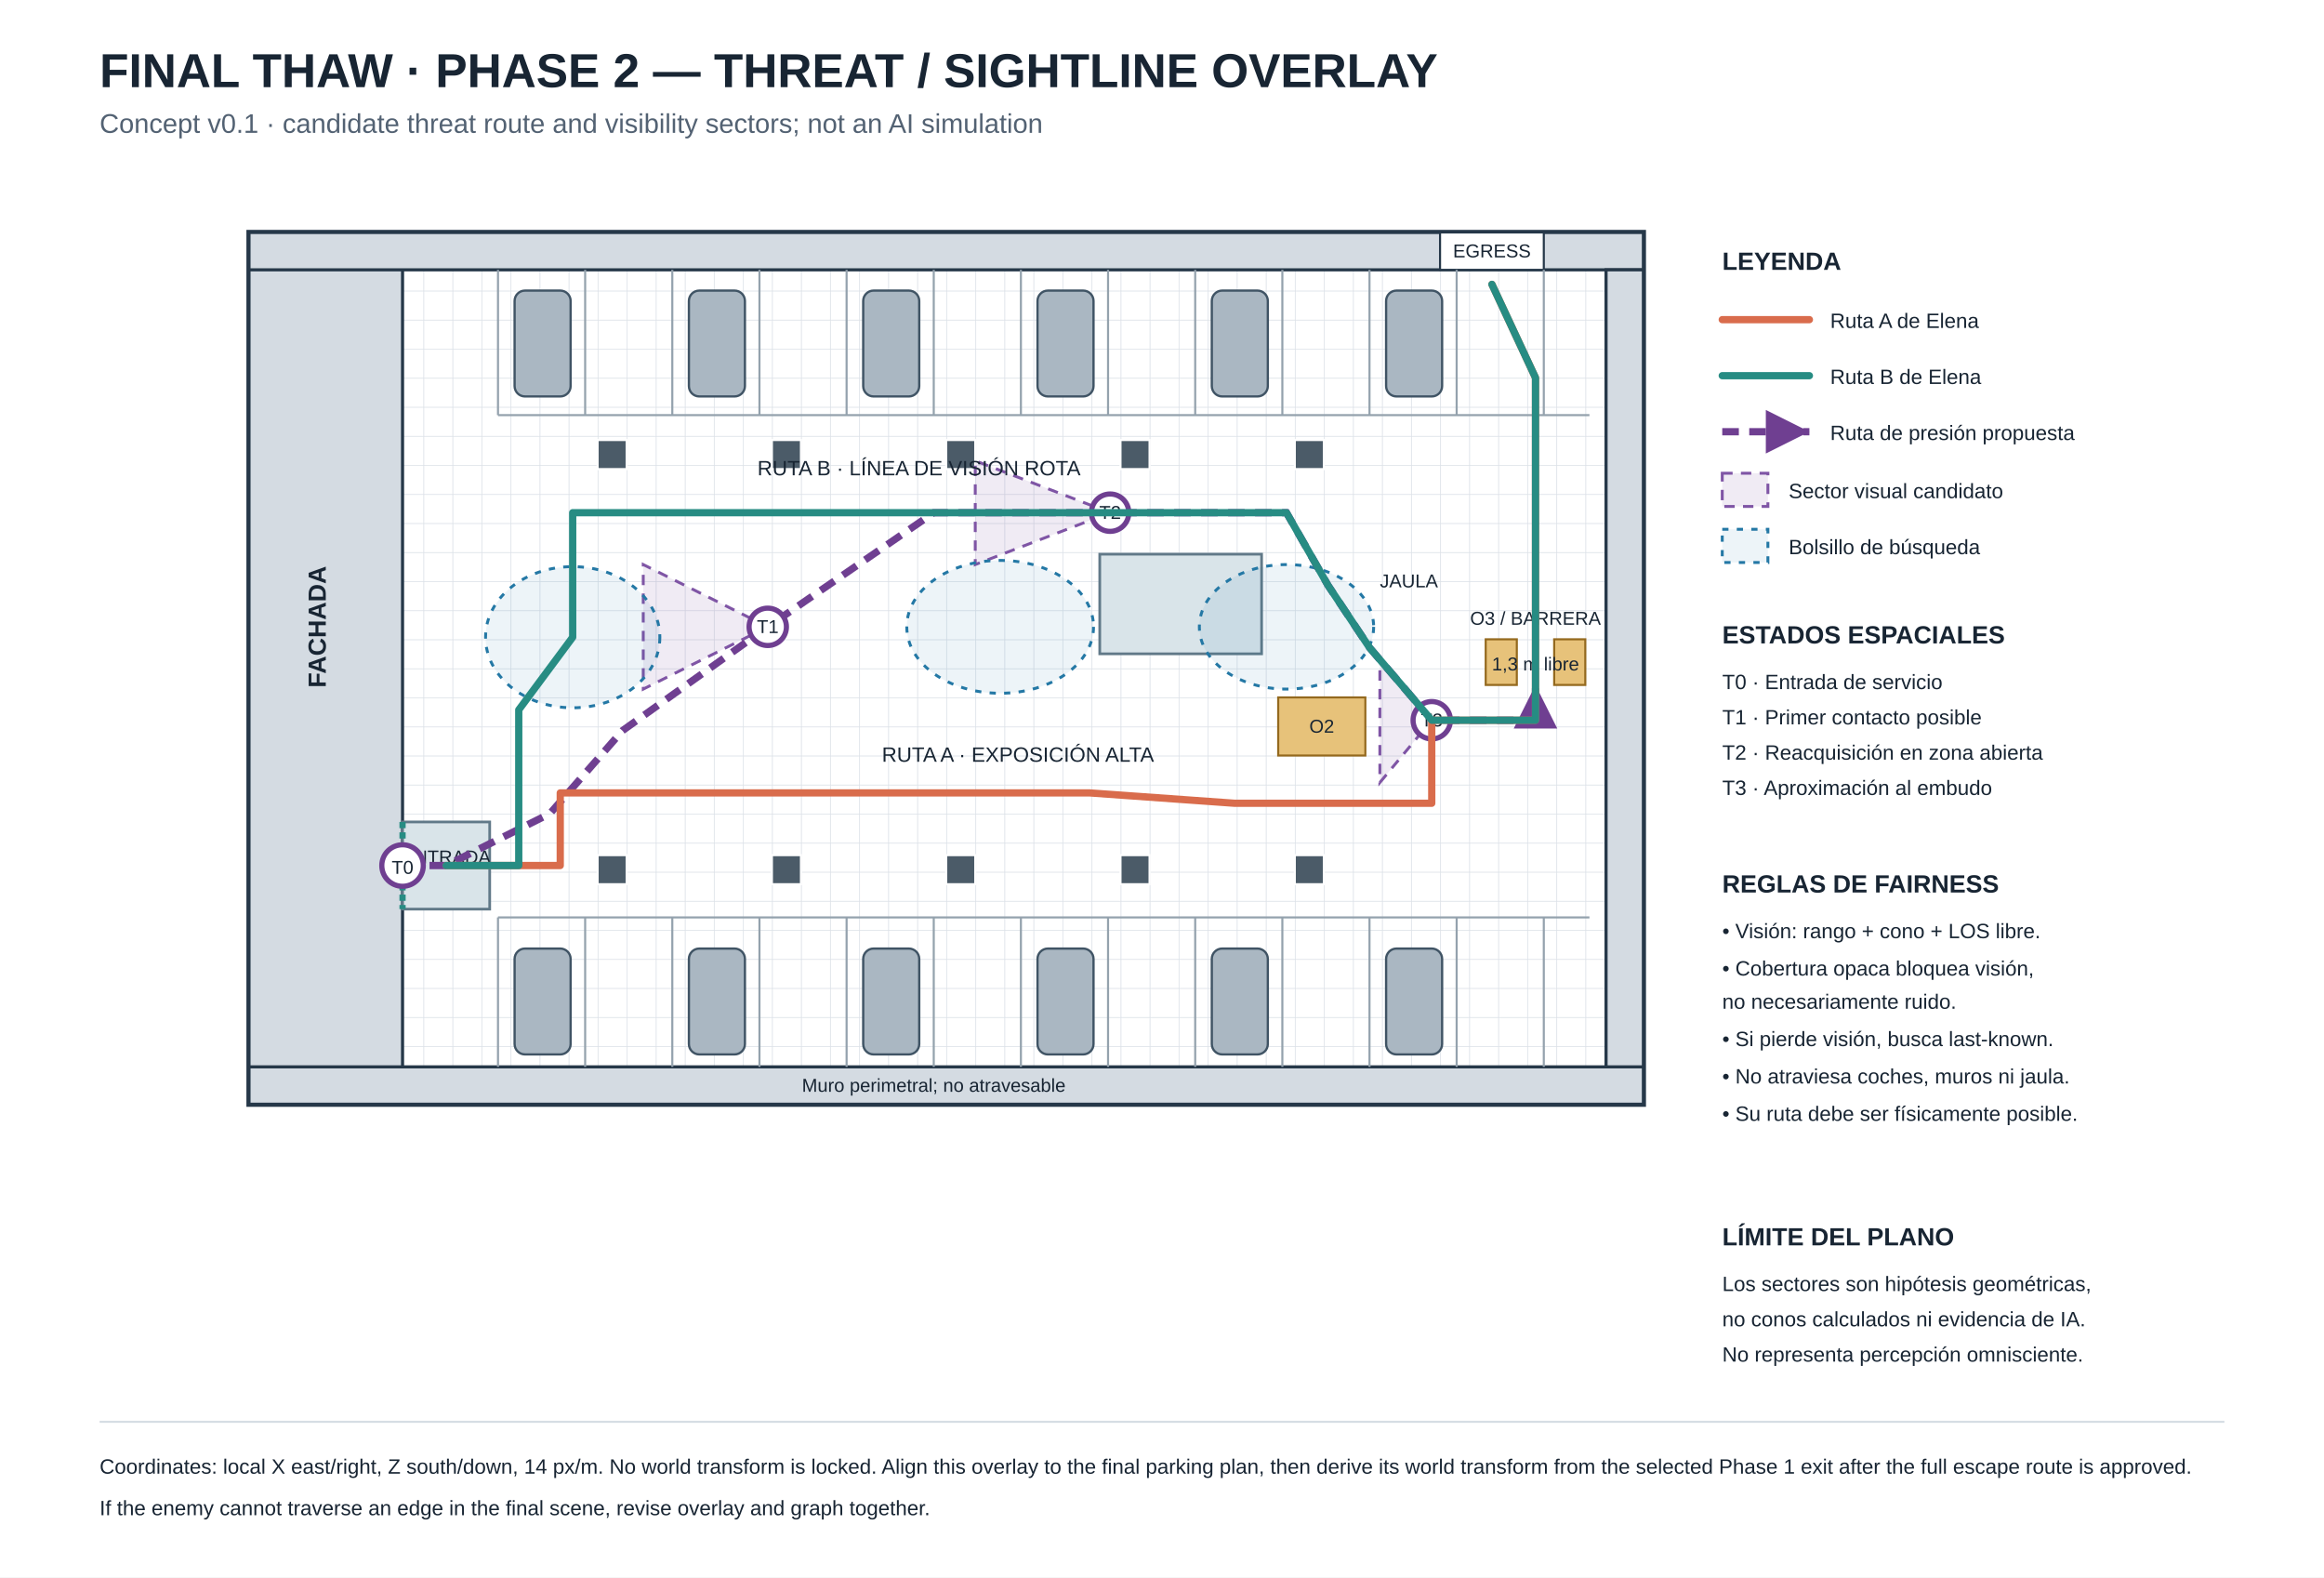
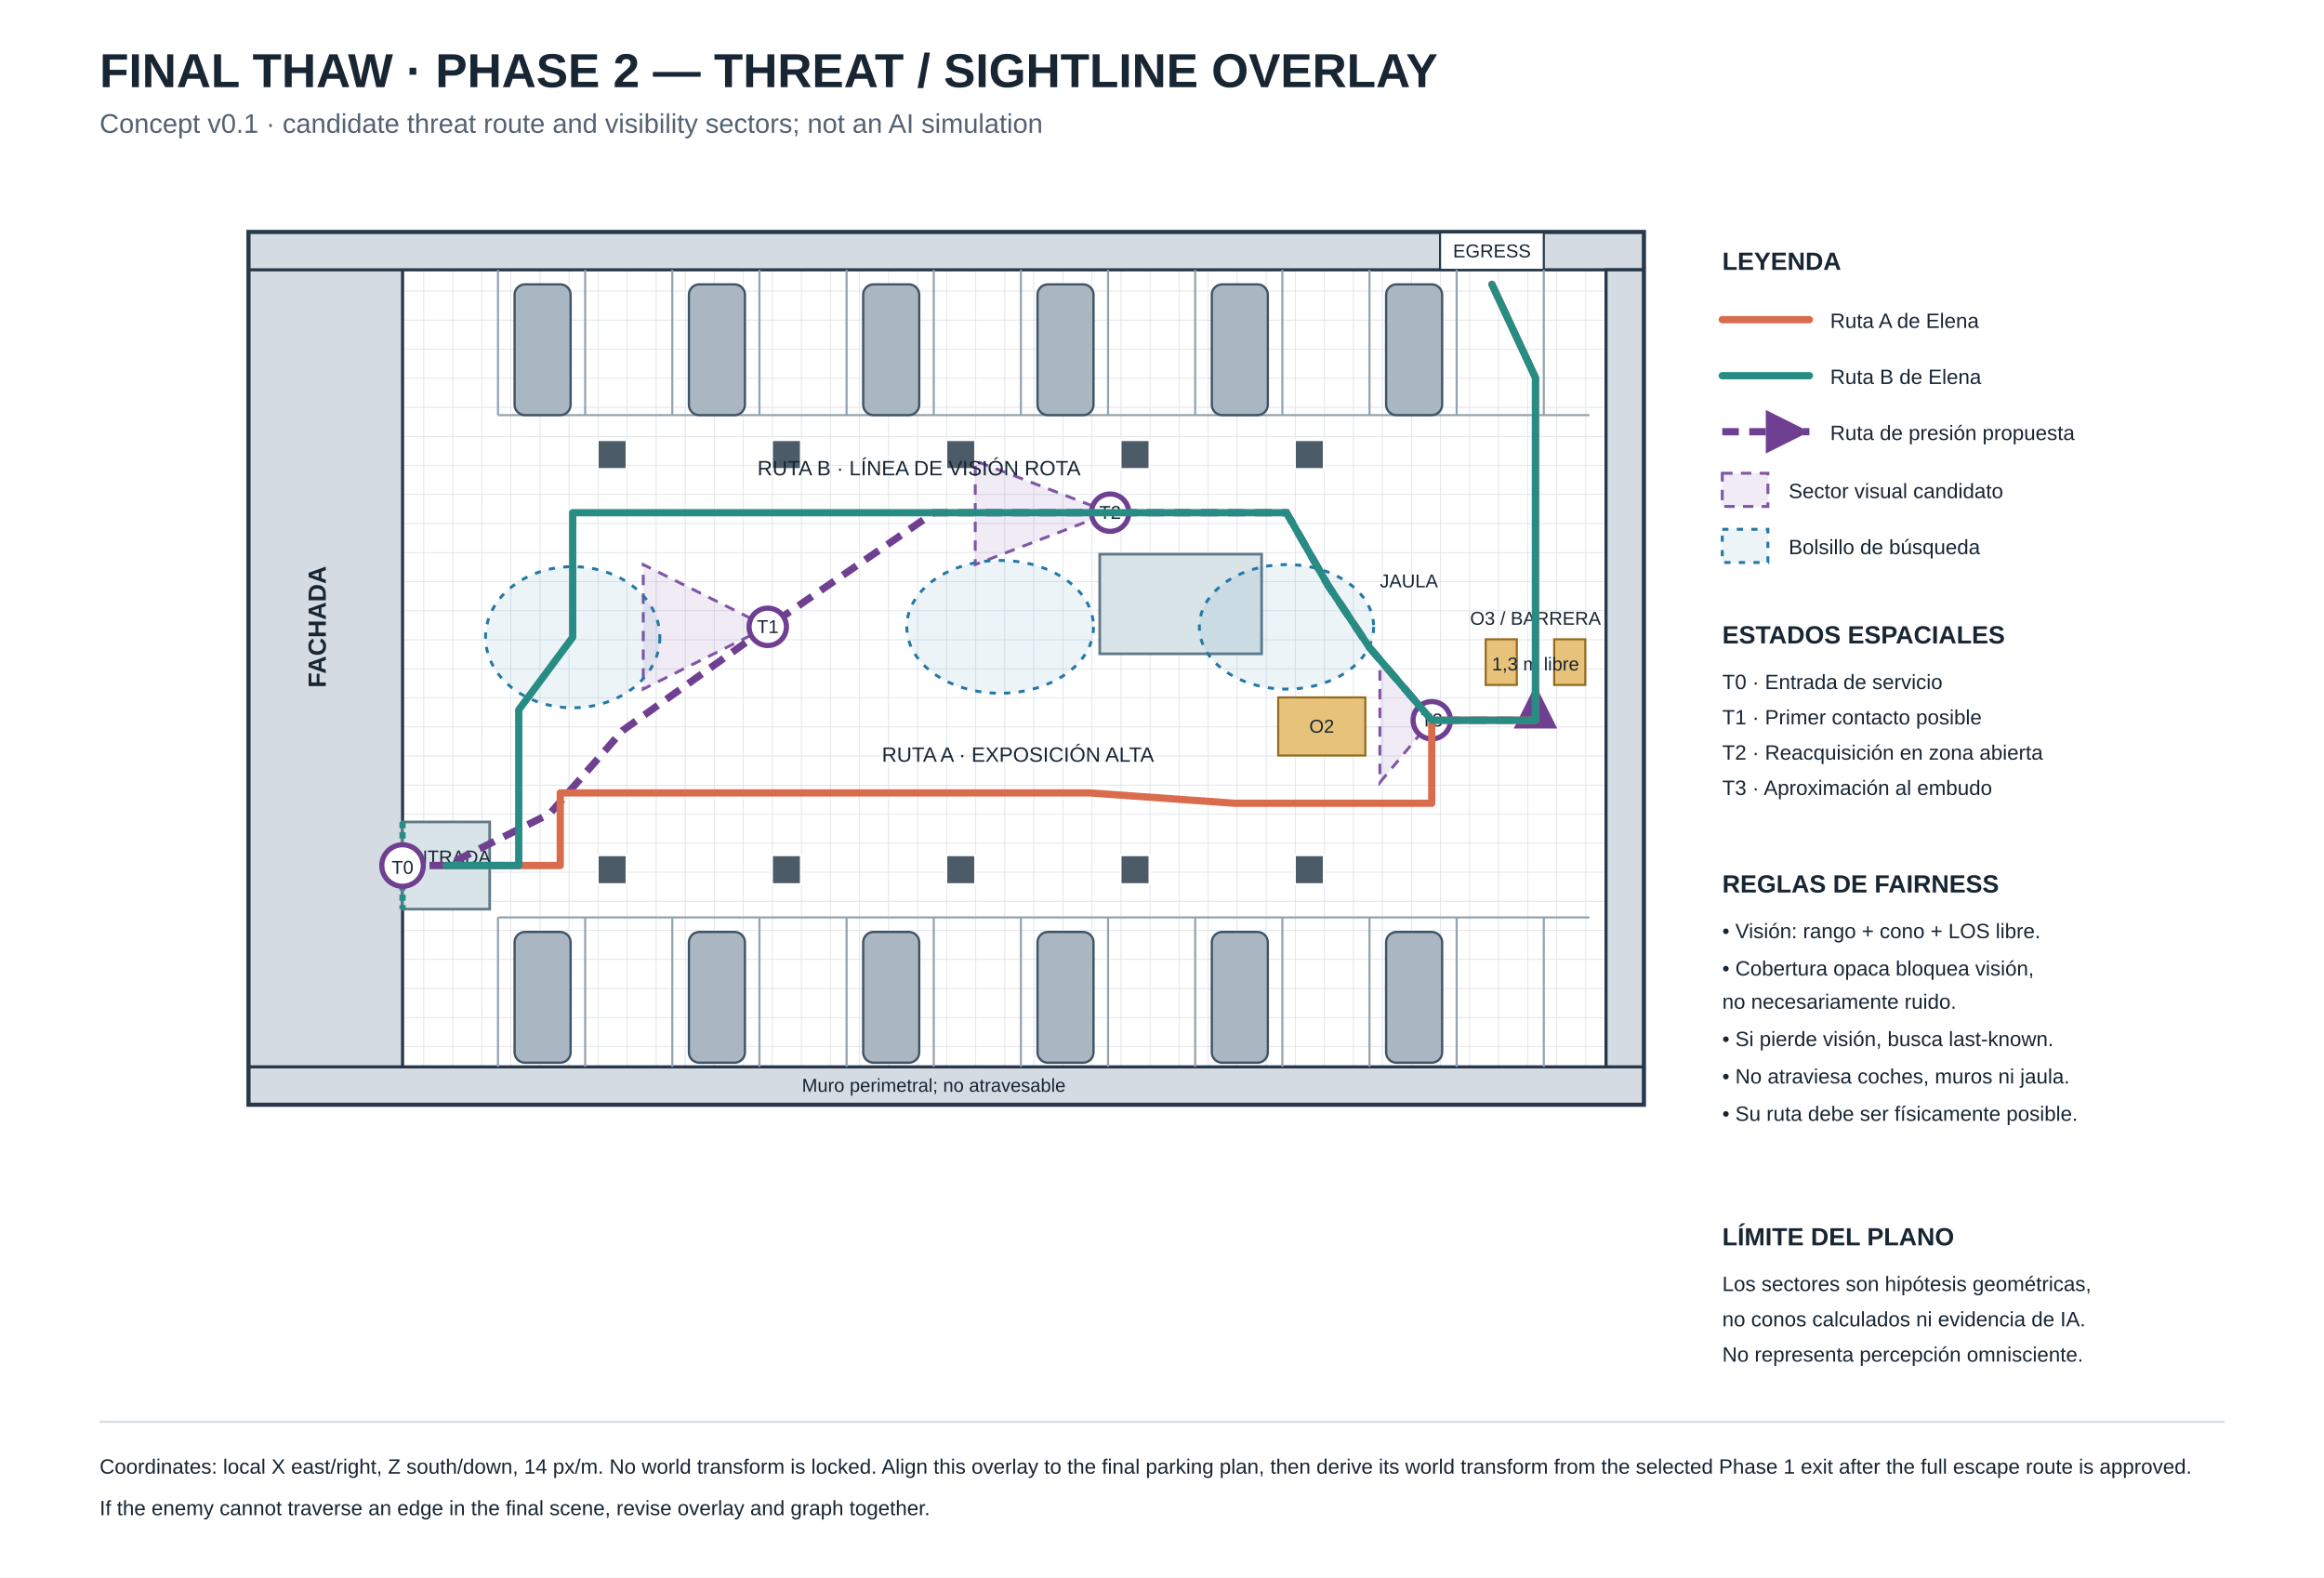
<svg xmlns="http://www.w3.org/2000/svg" width="1120" height="760" viewBox="0 0 1120 760">
  <defs>
    <pattern id="g" width="14" height="14" patternUnits="userSpaceOnUse">
      <path d="M14 0H0V14" fill="none" stroke="#dce2e8" stroke-width=".7" />
    </pattern>
    <marker id="a" markerWidth="8" markerHeight="8" refX="6" refY="3" orient="auto">
      <path d="M0 0L6 3L0 6Z" fill="#6f3f91" />
    </marker>
    <style>text{font-family:Arial,Helvetica,sans-serif;fill:#182533}.title{font-size:23px;font-weight:700}.sub{font-size:13px;fill:#536273}.lab{font-size:12px;font-weight:600}.sm{font-size:10px}.tiny{font-size:9px}.wall{fill:#d4dbe2;stroke:#263849;stroke-width:1.5}.svc{fill:#d9e4e9;stroke:#617988;stroke-width:1.3}.car{fill:#aab7c2;stroke:#405465;stroke-width:1.1;rx:5}.col{fill:#4b5b68;stroke:#fff;stroke-width:1}.direct{fill:none;stroke:#d96c4c;stroke-width:3.5;stroke-linecap:round;stroke-linejoin:round}.covered{fill:none;stroke:#278c83;stroke-width:3.5;stroke-linecap:round;stroke-linejoin:round}.threat{fill:none;stroke:#6f3f91;stroke-width:3.5;stroke-dasharray:8 5;marker-end:url(#a)}.sight{fill:#7f55a5;fill-opacity:.12;stroke:#7f55a5;stroke-width:1.4;stroke-dasharray:5 4}.search{fill:#2478a5;fill-opacity:.08;stroke:#2478a5;stroke-width:1.4;stroke-dasharray:3 4}</style>
  </defs>
  <rect width="1120" height="760" fill="#fff" />
  <text x="48" y="42" class="title">FINAL THAW · PHASE 2 — THREAT / SIGHTLINE OVERLAY</text>
  <text x="48" y="64" class="sub">Concept v0.1 · candidate threat route and visibility sectors; not an AI simulation</text>
  <g transform="translate(120 112)">
    <rect width="672" height="420" fill="url(#g)" stroke="#263849" stroke-width="2.5" />
    <rect x="0" y="0" width="74" height="420" class="wall" />
    <text x="37" y="190" class="lab" text-anchor="middle" transform="rotate(-90 37 190)">FACHADA</text>
    <rect x="74" y="284" width="42" height="42" class="svc" />
    <path d="M74 284V326" stroke="#278c83" stroke-width="3" stroke-dasharray="3 2" />
    <text x="95" y="304" class="tiny" text-anchor="middle">ENTRADA</text>
    <rect x="0" y="0" width="672" height="18" class="wall" />
    <rect x="574" y="0" width="50" height="18" fill="#fff" stroke="#263849" />
    <text x="599" y="12" class="tiny" text-anchor="middle">EGRESS</text>
    <rect x="654" y="18" width="18" height="402" class="wall" />
    <rect x="0" y="402" width="672" height="18" class="wall" />
    <g stroke="#94a2ad" stroke-width="1" fill="none">
      <path d="M120 18V88 M162 18V88 M204 18V88 M246 18V88 M288 18V88 M330 18V88 M372 18V88 M414 18V88 M456 18V88 M498 18V88 M540 18V88 M582 18V88 M624 18V88 M120 88H646 M120 330V402 M162 330V402 M204 330V402 M246 330V402 M288 330V402 M330 330V402 M372 330V402 M414 330V402 M456 330V402 M498 330V402 M540 330V402 M582 330V402 M624 330V402 M120 330H646" />
    </g>
    <g>
-       <rect x="128" y="28" width="27" height="51" class="car" />
-       <rect x="212" y="28" width="27" height="51" class="car" />
-       <rect x="296" y="28" width="27" height="51" class="car" />
-       <rect x="380" y="28" width="27" height="51" class="car" />
-       <rect x="464" y="28" width="27" height="51" class="car" />
-       <rect x="548" y="28" width="27" height="51" class="car" />
-       <rect x="128" y="345" width="27" height="51" class="car" />
-       <rect x="212" y="345" width="27" height="51" class="car" />
-       <rect x="296" y="345" width="27" height="51" class="car" />
-       <rect x="380" y="345" width="27" height="51" class="car" />
-       <rect x="464" y="345" width="27" height="51" class="car" />
-       <rect x="548" y="345" width="27" height="51" class="car" />
+       <rect x="128" y="25" width="27" height="63" class="car" />
+       <rect x="212" y="25" width="27" height="63" class="car" />
+       <rect x="296" y="25" width="27" height="63" class="car" />
+       <rect x="380" y="25" width="27" height="63" class="car" />
+       <rect x="464" y="25" width="27" height="63" class="car" />
+       <rect x="548" y="25" width="27" height="63" class="car" />
+       <rect x="128" y="337" width="27" height="63" class="car" />
+       <rect x="212" y="337" width="27" height="63" class="car" />
+       <rect x="296" y="337" width="27" height="63" class="car" />
+       <rect x="380" y="337" width="27" height="63" class="car" />
+       <rect x="464" y="337" width="27" height="63" class="car" />
+       <rect x="548" y="337" width="27" height="63" class="car" />
    </g>
    <g>
      <rect x="168" y="100" width="14" height="14" class="col" />
      <rect x="252" y="100" width="14" height="14" class="col" />
      <rect x="336" y="100" width="14" height="14" class="col" />
      <rect x="420" y="100" width="14" height="14" class="col" />
      <rect x="504" y="100" width="14" height="14" class="col" />
      <rect x="168" y="300" width="14" height="14" class="col" />
      <rect x="252" y="300" width="14" height="14" class="col" />
      <rect x="336" y="300" width="14" height="14" class="col" />
      <rect x="420" y="300" width="14" height="14" class="col" />
      <rect x="504" y="300" width="14" height="14" class="col" />
    </g>
    <rect x="410" y="155" width="78" height="48" class="svc" />
    <text x="559" y="171" class="tiny" text-anchor="middle">JAULA</text>
    <rect x="596" y="196" width="15" height="22" fill="#e7c27a" stroke="#94691e" />
    <rect x="629" y="196" width="15" height="22" fill="#e7c27a" stroke="#94691e" />
    <text x="620" y="189" class="tiny" text-anchor="middle">O3 / BARRERA</text>
    <text x="620" y="211" class="tiny" text-anchor="middle">1,3 m libre</text>
    <rect x="496" y="224" width="42" height="28" fill="#e7c27a" stroke="#94691e" />
    <text x="517" y="241" class="tiny" text-anchor="middle">O2</text>
    <path d="M250 190L190 160L190 220Z M415 135L350 110L350 160Z M570 235L545 205L545 265Z" class="sight" />
    <ellipse cx="156" cy="195" rx="42" ry="34" class="search" />
    <ellipse cx="362" cy="190" rx="45" ry="32" class="search" />
    <ellipse cx="500" cy="190" rx="42" ry="30" class="search" />
    <path d="M74 305L95 305L145 280L180 240L250 190L330 135L415 135L500 135L520 170L540 200L570 235L620 235L620 218" class="threat" />
    <circle cx="74" cy="305" r="10" fill="#fff" stroke="#6f3f91" stroke-width="2.5" />
    <text x="74" y="309" class="tiny" text-anchor="middle">T0</text>
    <circle cx="250" cy="190" r="9" fill="#fff" stroke="#6f3f91" stroke-width="2.5" />
    <text x="250" y="193" class="tiny" text-anchor="middle">T1</text>
    <circle cx="415" cy="135" r="9" fill="#fff" stroke="#6f3f91" stroke-width="2.5" />
    <text x="415" y="138" class="tiny" text-anchor="middle">T2</text>
    <circle cx="570" cy="235" r="9" fill="#fff" stroke="#6f3f91" stroke-width="2.5" />
    <text x="570" y="238" class="tiny" text-anchor="middle">T3</text>
    <path d="M95 305L130 305L150 305L150 270L200 270L270 270L320 270L405 270L475 275L535 275L570 275L570 235L620 235L620 218L620 70L599 25" class="direct" />
    <path d="M95 305L130 305L130 230L156 195L156 135L220 135L290 135L362 135L415 135L500 135L520 170L540 200L570 235L620 235L620 218L620 70L599 25" class="covered" />
    <text x="305" y="255" class="sm">RUTA A · EXPOSICIÓN ALTA</text>
    <text x="245" y="117" class="sm">RUTA B · LÍNEA DE VISIÓN ROTA</text>
    <text x="330" y="414" class="tiny" text-anchor="middle">Muro perimetral; no atravesable</text>
  </g>
  <g transform="translate(830 130)">
    <text x="0" y="0" class="lab">LEYENDA</text>
    <line x1="0" y1="24" x2="42" y2="24" class="direct" />
    <text x="52" y="28" class="sm">Ruta A de Elena</text>
    <line x1="0" y1="51" x2="42" y2="51" class="covered" />
    <text x="52" y="55" class="sm">Ruta B de Elena</text>
    <line x1="0" y1="78" x2="42" y2="78" class="threat" />
    <text x="52" y="82" class="sm">Ruta de presión propuesta</text>
    <rect x="0" y="98" width="22" height="16" class="sight" />
    <text x="32" y="110" class="sm">Sector visual candidato</text>
    <rect x="0" y="125" width="22" height="16" class="search" />
    <text x="32" y="137" class="sm">Bolsillo de búsqueda</text>
    <text x="0" y="180" class="lab">ESTADOS ESPACIALES</text>
    <text x="0" y="202" class="sm">T0 · Entrada de servicio</text>
    <text x="0" y="219" class="sm">T1 · Primer contacto posible</text>
    <text x="0" y="236" class="sm">T2 · Reacquisición en zona abierta</text>
    <text x="0" y="253" class="sm">T3 · Aproximación al embudo</text>
    <text x="0" y="300" class="lab">REGLAS DE FAIRNESS</text>
    <text x="0" y="322" class="sm">• Visión: rango + cono + LOS libre.</text>
    <text x="0" y="340" class="sm">• Cobertura opaca bloquea visión,</text>
    <text x="0" y="356" class="sm">  no necesariamente ruido.</text>
    <text x="0" y="374" class="sm">• Si pierde visión, busca last-known.</text>
    <text x="0" y="392" class="sm">• No atraviesa coches, muros ni jaula.</text>
    <text x="0" y="410" class="sm">• Su ruta debe ser físicamente posible.</text>
    <text x="0" y="470" class="lab">LÍMITE DEL PLANO</text>
    <text x="0" y="492" class="sm">Los sectores son hipótesis geométricas,</text>
    <text x="0" y="509" class="sm">no conos calculados ni evidencia de IA.</text>
    <text x="0" y="526" class="sm">No representa percepción omnisciente.</text>
  </g>
  <line x1="48" y1="685" x2="1072" y2="685" stroke="#d6dde4" />
  <text x="48" y="710" class="sm">Coordinates: local X east/right, Z south/down, 14 px/m. No world transform is locked. Align this overlay to the final parking plan, then derive its world transform from the selected Phase 1 exit after the full escape route is approved.</text>
  <text x="48" y="730" class="sm">If the enemy cannot traverse an edge in the final scene, revise overlay and graph together.</text>
</svg>
